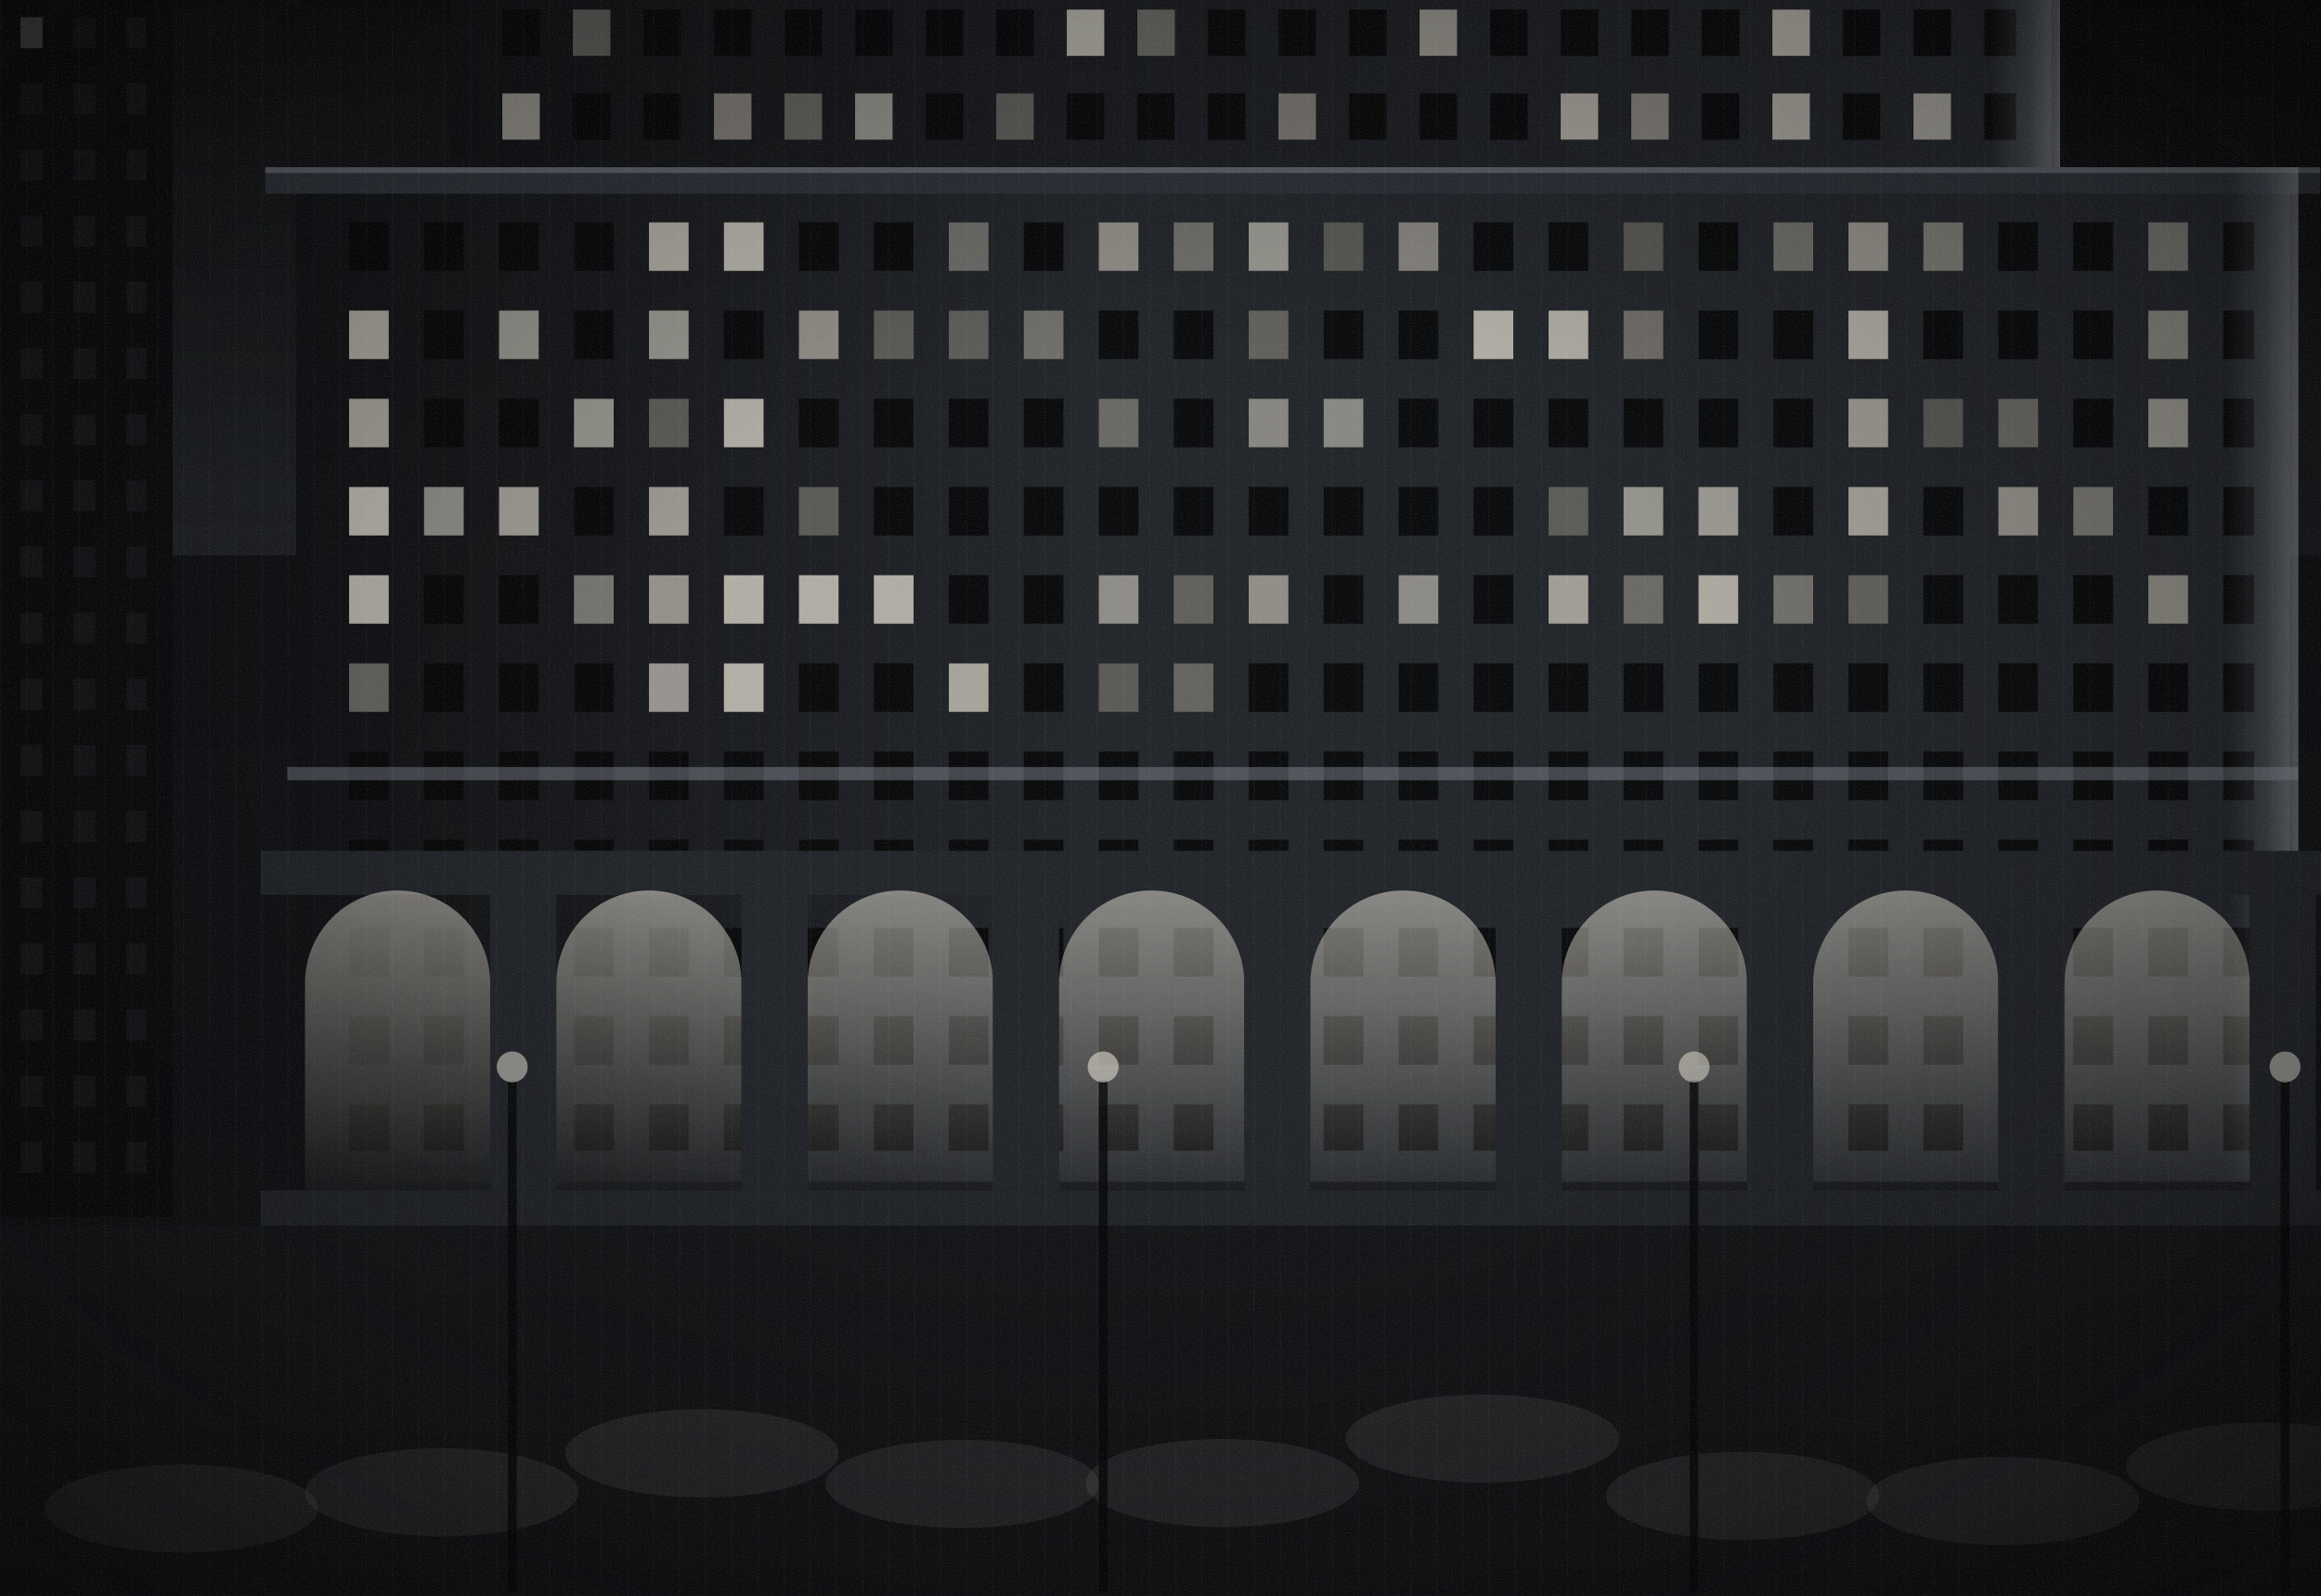
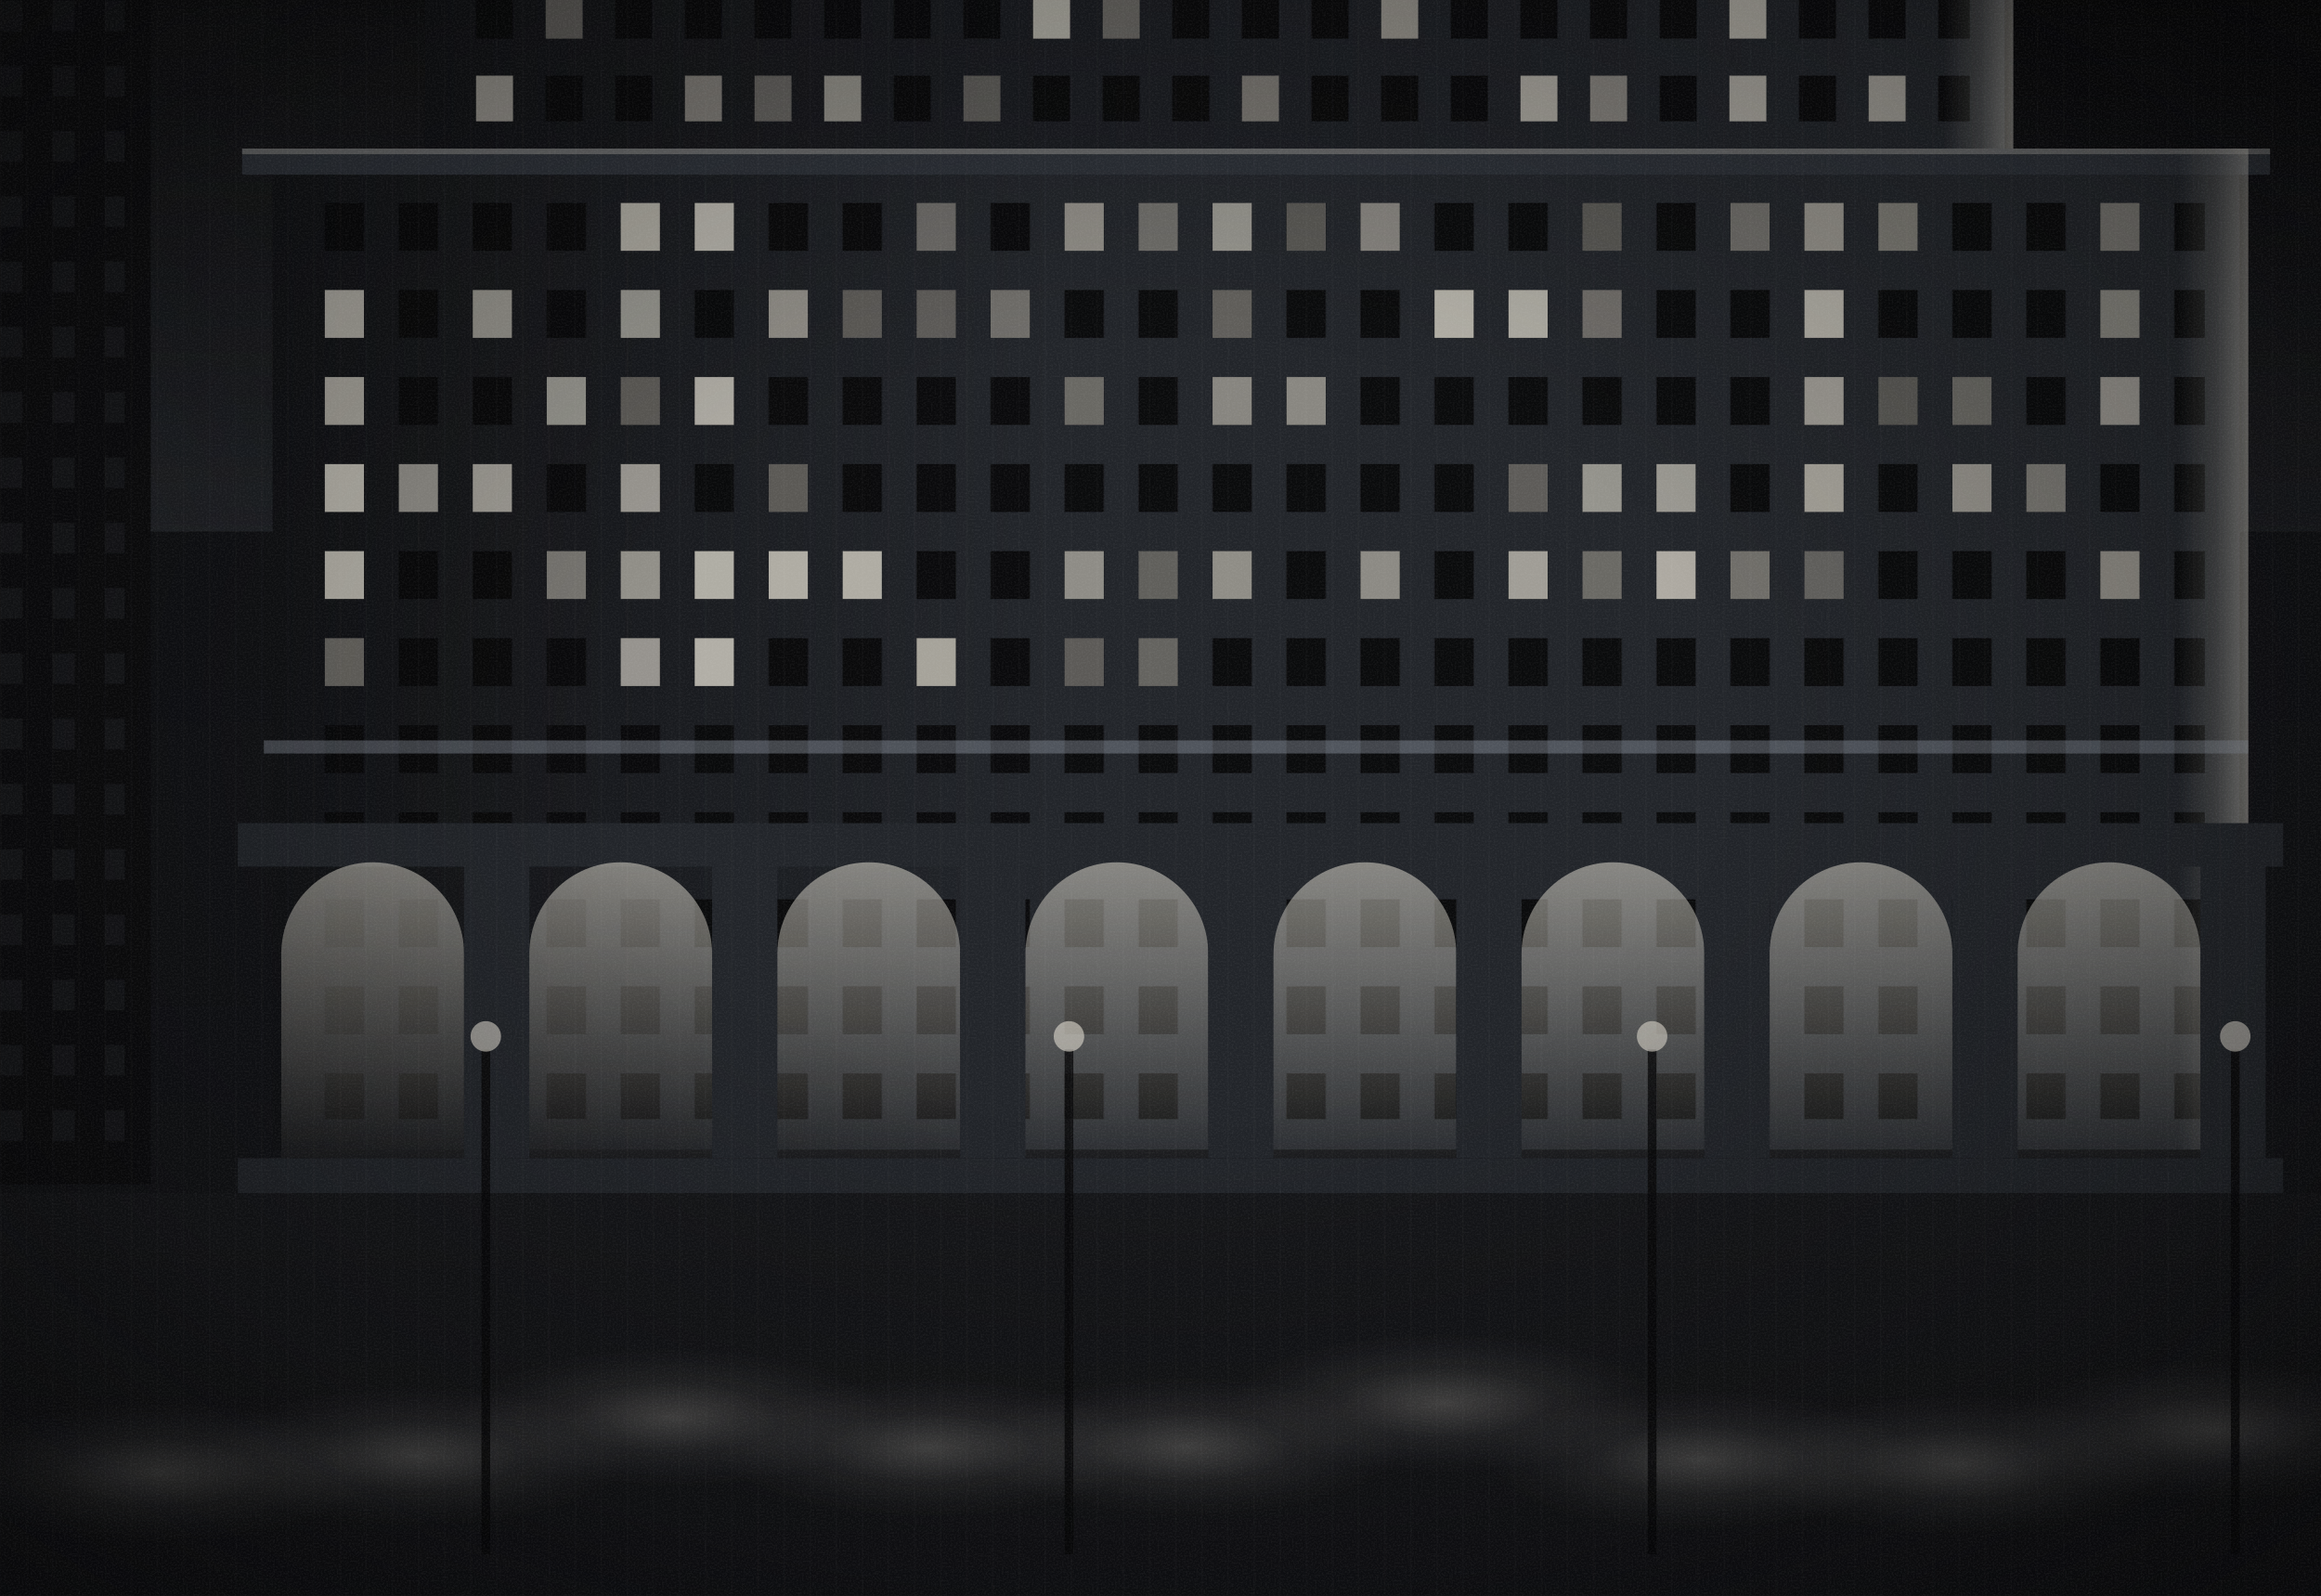
<svg xmlns="http://www.w3.org/2000/svg" width="1600" height="1100" viewBox="0 0 1600 1100" preserveAspectRatio="xMidYMid slice" role="img" aria-labelledby="omaxe-chowk-gallery-01-title">
  <defs>
    <linearGradient id="omaxe-chowk-gallery-01-ground" gradientUnits="userSpaceOnUse" x1="0" y1="820" x2="0" y2="2900">
      <stop offset="0" stop-color="#0e0f12" />
      <stop offset="0.42" stop-color="#131418" />
      <stop offset="1" stop-color="#131418" />
    </linearGradient>
    <pattern id="omaxe-chowk-gallery-01-sb0" x="132" y="340" width="24" height="30" patternUnits="userSpaceOnUse">
      <rect x="7" y="8" width="10" height="14" fill="#212429" fill-opacity="0.85" />
    </pattern>
    <pattern id="omaxe-chowk-gallery-01-sb1" x="384" y="466" width="24" height="30" patternUnits="userSpaceOnUse">
      <rect x="7" y="8" width="10" height="14" fill="#212429" fill-opacity="0.85" />
    </pattern>
    <pattern id="omaxe-chowk-gallery-01-sb2" x="584" y="268" width="24" height="30" patternUnits="userSpaceOnUse">
      <rect x="7" y="8" width="10" height="14" fill="#212429" fill-opacity="0.85" />
    </pattern>
    <pattern id="omaxe-chowk-gallery-01-sb3" x="1802" y="314" width="24" height="30" patternUnits="userSpaceOnUse">
      <rect x="7" y="8" width="10" height="14" fill="#212429" fill-opacity="0.85" />
    </pattern>
    <pattern id="omaxe-chowk-gallery-01-sb4" x="2018" y="438" width="24" height="30" patternUnits="userSpaceOnUse">
      <rect x="7" y="8" width="10" height="14" fill="#212429" fill-opacity="0.85" />
    </pattern>
    <pattern id="omaxe-chowk-gallery-01-sb5" x="2274" y="232" width="24" height="30" patternUnits="userSpaceOnUse">
      <rect x="7" y="8" width="10" height="14" fill="#212429" fill-opacity="0.85" />
    </pattern>
    <pattern id="omaxe-chowk-gallery-01-sb6" x="-128" y="488" width="24" height="30" patternUnits="userSpaceOnUse">
      <rect x="7" y="8" width="10" height="14" fill="#212429" fill-opacity="0.85" />
    </pattern>
    <pattern id="omaxe-chowk-gallery-01-sb7" x="2464" y="406" width="24" height="30" patternUnits="userSpaceOnUse">
      <rect x="7" y="8" width="10" height="14" fill="#212429" fill-opacity="0.85" />
    </pattern>
    <linearGradient id="omaxe-chowk-gallery-01-facem0" gradientUnits="userSpaceOnUse" x1="960" y1="0" x2="1476" y2="0">
      <stop offset="0" stop-color="#0e0f12" />
      <stop offset="0.4" stop-color="#131418" />
      <stop offset="1" stop-color="#212429" />
    </linearGradient>
    <pattern id="omaxe-chowk-gallery-01-patm0" x="976" y="56" width="30" height="36" patternUnits="userSpaceOnUse">
      <rect x="7.5" y="8.5" width="15" height="19" fill="#060607" fill-opacity="0.9" />
    </pattern>
    <linearGradient id="omaxe-chowk-gallery-01-rimm0" gradientUnits="userSpaceOnUse" x1="1448" y1="0" x2="1480" y2="0">
-       <stop offset="0" stop-color="#b4bac2" stop-opacity="0" />
-       <stop offset="0.55" stop-color="#b4bac2" stop-opacity="0.2" />
-       <stop offset="1" stop-color="#b4bac2" stop-opacity="0.5" />
+       <stop offset="0" stop-color="#d9d5ca" stop-opacity="0" />
+       <stop offset="0.55" stop-color="#d9d5ca" stop-opacity="0.2" />
+       <stop offset="1" stop-color="#d9d5ca" stop-opacity="0.5" />
    </linearGradient>
    <linearGradient id="omaxe-chowk-gallery-01-facem1" gradientUnits="userSpaceOnUse" x1="882" y1="0" x2="1608" y2="0">
      <stop offset="0" stop-color="#0e0f12" />
      <stop offset="0.4" stop-color="#191b20" />
      <stop offset="1" stop-color="#212429" />
    </linearGradient>
    <pattern id="omaxe-chowk-gallery-01-patm1" x="898" y="336" width="32" height="38" patternUnits="userSpaceOnUse">
      <rect x="7.5" y="8.5" width="17" height="21" fill="#060607" fill-opacity="0.9" />
    </pattern>
    <linearGradient id="omaxe-chowk-gallery-01-rimm1" gradientUnits="userSpaceOnUse" x1="1580" y1="0" x2="1612" y2="0">
-       <stop offset="0" stop-color="#b4bac2" stop-opacity="0" />
-       <stop offset="0.55" stop-color="#b4bac2" stop-opacity="0.2" />
-       <stop offset="1" stop-color="#b4bac2" stop-opacity="0.5" />
+       <stop offset="0" stop-color="#d9d5ca" stop-opacity="0" />
+       <stop offset="0.55" stop-color="#d9d5ca" stop-opacity="0.2" />
+       <stop offset="1" stop-color="#d9d5ca" stop-opacity="0.5" />
    </linearGradient>
    <linearGradient id="omaxe-chowk-gallery-01-facem2" gradientUnits="userSpaceOnUse" x1="812" y1="0" x2="1716" y2="0">
      <stop offset="0" stop-color="#0e0f12" />
      <stop offset="0.4" stop-color="#212429" />
      <stop offset="1" stop-color="#212429" />
    </linearGradient>
    <pattern id="omaxe-chowk-gallery-01-patm2" x="828" y="660" width="34" height="40" patternUnits="userSpaceOnUse">
      <rect x="8" y="9" width="18" height="22" fill="#060607" fill-opacity="0.9" />
    </pattern>
    <linearGradient id="omaxe-chowk-gallery-01-rimm2" gradientUnits="userSpaceOnUse" x1="1688" y1="0" x2="1720" y2="0">
-       <stop offset="0" stop-color="#b4bac2" stop-opacity="0" />
-       <stop offset="0.55" stop-color="#b4bac2" stop-opacity="0.2" />
-       <stop offset="1" stop-color="#b4bac2" stop-opacity="0.5" />
+       <stop offset="0" stop-color="#d9d5ca" stop-opacity="0" />
+       <stop offset="0.55" stop-color="#d9d5ca" stop-opacity="0.2" />
+       <stop offset="1" stop-color="#d9d5ca" stop-opacity="0.5" />
    </linearGradient>
    <linearGradient id="omaxe-chowk-gallery-01-bay0" gradientUnits="userSpaceOnUse" x1="0" y1="972" x2="0" y2="1108">
      <stop offset="0" stop-color="#d9d5ca" stop-opacity="0.561" />
      <stop offset="1" stop-color="#d9d5ca" stop-opacity="0.05" />
    </linearGradient>
    <linearGradient id="omaxe-chowk-gallery-01-bay1" gradientUnits="userSpaceOnUse" x1="0" y1="972" x2="0" y2="1108">
      <stop offset="0" stop-color="#d9d5ca" stop-opacity="0.561" />
      <stop offset="1" stop-color="#d9d5ca" stop-opacity="0.05" />
    </linearGradient>
    <linearGradient id="omaxe-chowk-gallery-01-bay2" gradientUnits="userSpaceOnUse" x1="0" y1="972" x2="0" y2="1108">
      <stop offset="0" stop-color="#d9d5ca" stop-opacity="0.561" />
      <stop offset="1" stop-color="#d9d5ca" stop-opacity="0.05" />
    </linearGradient>
    <linearGradient id="omaxe-chowk-gallery-01-bay3" gradientUnits="userSpaceOnUse" x1="0" y1="972" x2="0" y2="1108">
      <stop offset="0" stop-color="#d9d5ca" stop-opacity="0.561" />
      <stop offset="1" stop-color="#d9d5ca" stop-opacity="0.05" />
    </linearGradient>
    <linearGradient id="omaxe-chowk-gallery-01-bay4" gradientUnits="userSpaceOnUse" x1="0" y1="972" x2="0" y2="1108">
      <stop offset="0" stop-color="#d9d5ca" stop-opacity="0.561" />
      <stop offset="1" stop-color="#d9d5ca" stop-opacity="0.05" />
    </linearGradient>
    <linearGradient id="omaxe-chowk-gallery-01-bay5" gradientUnits="userSpaceOnUse" x1="0" y1="972" x2="0" y2="1108">
      <stop offset="0" stop-color="#d9d5ca" stop-opacity="0.561" />
      <stop offset="1" stop-color="#d9d5ca" stop-opacity="0.05" />
    </linearGradient>
    <linearGradient id="omaxe-chowk-gallery-01-bay6" gradientUnits="userSpaceOnUse" x1="0" y1="972" x2="0" y2="1108">
      <stop offset="0" stop-color="#d9d5ca" stop-opacity="0.561" />
      <stop offset="1" stop-color="#d9d5ca" stop-opacity="0.05" />
    </linearGradient>
    <linearGradient id="omaxe-chowk-gallery-01-bay7" gradientUnits="userSpaceOnUse" x1="0" y1="972" x2="0" y2="1108">
      <stop offset="0" stop-color="#d9d5ca" stop-opacity="0.561" />
      <stop offset="1" stop-color="#d9d5ca" stop-opacity="0.05" />
    </linearGradient>
    <linearGradient id="omaxe-chowk-gallery-01-street" gradientUnits="userSpaceOnUse" x1="0" y1="1124" x2="0" y2="2900">
      <stop offset="0" stop-color="#131418" stop-opacity="1" />
      <stop offset="0.35" stop-color="#0a0a0c" stop-opacity="1" />
      <stop offset="1" stop-color="#060607" stop-opacity="1" />
    </linearGradient>
+     <radialGradient id="omaxe-chowk-gallery-01-lamppool">
+       <stop offset="0" stop-color="#d9d5ca" stop-opacity="0.296" />
+       <stop offset="0.5" stop-color="#d9d5ca" stop-opacity="0.093" />
+       <stop offset="1" stop-color="#d9d5ca" stop-opacity="0" />
+     </radialGradient>
    <linearGradient id="omaxe-chowk-gallery-01-sky" gradientUnits="userSpaceOnUse" x1="0" y1="0" x2="0" y2="1100">
      <stop offset="0" stop-color="#060607" />
      <stop offset="0.02" stop-color="#08080a" />
      <stop offset="0.348" stop-color="#101114" />
      <stop offset="1" stop-color="#060607" />
    </linearGradient>
-     <radialGradient id="omaxe-chowk-gallery-01-glow" gradientUnits="userSpaceOnUse" cx="-239.68" cy="489.2" r="1472">
+     <radialGradient id="omaxe-chowk-gallery-01-glow" gradientUnits="userSpaceOnUse" cx="-239.7" cy="489.2" r="1472">
      <stop offset="0" stop-color="#767d88" stop-opacity="0.17" />
      <stop offset="0.3" stop-color="#767d88" stop-opacity="0.071" />
      <stop offset="0.66" stop-color="#767d88" stop-opacity="0.02" />
      <stop offset="1" stop-color="#767d88" stop-opacity="0" />
    </radialGradient>
    <linearGradient id="omaxe-chowk-gallery-01-haze" gradientUnits="userSpaceOnUse" x1="0" y1="52.8" x2="0" y2="558.8">
      <stop offset="0" stop-color="#5a616b" stop-opacity="0" />
      <stop offset="0.62" stop-color="#5a616b" stop-opacity="0.11" />
      <stop offset="0.82" stop-color="#5a616b" stop-opacity="0.055" />
      <stop offset="1" stop-color="#5a616b" stop-opacity="0" />
    </linearGradient>
    <pattern id="omaxe-chowk-gallery-01-grid" width="18" height="18" patternUnits="userSpaceOnUse">
      <rect x="0" y="0" width="1" height="18" fill="#f5f3ee" fill-opacity="0.5" />
    </pattern>
    <radialGradient id="omaxe-chowk-gallery-01-vignette" cx="0.5" cy="0.46" r="0.78">
      <stop offset="0.3" stop-color="#000000" stop-opacity="0" />
      <stop offset="0.68" stop-color="#000000" stop-opacity="0.26" />
      <stop offset="1" stop-color="#060607" stop-opacity="0.82" />
    </radialGradient>
    <filter id="omaxe-chowk-gallery-01-grain" x="-2%" y="-2%" width="104%" height="104%" color-interpolation-filters="sRGB">
      <feTurbulence type="fractalNoise" baseFrequency="0.82" numOctaves="3" seed="11" stitchTiles="stitch" result="noise" />
      <feColorMatrix in="noise" type="matrix" values="0 0 0 0 1 0 0 0 0 1 0 0 0 0 1 0.9 0 0 0 -0.36" />
    </filter>
  </defs>
  <rect x="0" y="0" width="1600" height="1100" fill="url(#omaxe-chowk-gallery-01-sky)" />
  <rect x="0" y="0" width="1600" height="1100" fill="url(#omaxe-chowk-gallery-01-glow)" />
  <rect x="0" y="0" width="1600" height="1100" fill="url(#omaxe-chowk-gallery-01-haze)" />
-   <g transform="translate(-1030.08 -863.6) scale(1.52)">
+   <g transform="translate(-1030.1 -863.6) scale(1.5)">
    <rect x="-1800" y="820" width="6200" height="2080" fill="url(#omaxe-chowk-gallery-01-ground)" />
    <rect x="120" y="322" width="208" height="798" fill="#0a0a0c" />
    <rect x="132" y="340" width="184" height="770" fill="url(#omaxe-chowk-gallery-01-sb0)" opacity="0.55" />
    <rect x="235" y="378" width="10" height="14" fill="#d9d5ca" fill-opacity="0.256" />
    <rect x="283" y="378" width="10" height="14" fill="#d9d5ca" fill-opacity="0.256" />
    <rect x="235" y="408" width="10" height="14" fill="#d9d5ca" fill-opacity="0.231" />
    <rect x="139" y="438" width="10" height="14" fill="#d9d5ca" fill-opacity="0.235" />
    <rect x="163" y="438" width="10" height="14" fill="#d9d5ca" fill-opacity="0.412" />
    <rect x="211" y="468" width="10" height="14" fill="#d9d5ca" fill-opacity="0.291" />
    <rect x="139" y="498" width="10" height="14" fill="#d9d5ca" fill-opacity="0.413" />
    <rect x="163" y="498" width="10" height="14" fill="#d9d5ca" fill-opacity="0.406" />
    <rect x="163" y="558" width="10" height="14" fill="#d9d5ca" fill-opacity="0.451" />
    <rect x="283" y="558" width="10" height="14" fill="#d9d5ca" fill-opacity="0.247" />
-     <rect x="211" y="588" width="10" height="14" fill="#d9d5ca" fill-opacity="0.274" />
-     <rect x="187" y="618" width="10" height="14" fill="#d9d5ca" fill-opacity="0.241" />
-     <rect x="211" y="618" width="10" height="14" fill="#d9d5ca" fill-opacity="0.422" />
-     <rect x="139" y="678" width="10" height="14" fill="#d9d5ca" fill-opacity="0.425" />
    <rect x="120" y="322" width="208" height="4" fill="#191b20" />
    <rect x="372" y="448" width="156" height="672" fill="#0a0a0c" />
    <rect x="384" y="466" width="132" height="644" fill="url(#omaxe-chowk-gallery-01-sb1)" opacity="0.55" />
    <rect x="391" y="504" width="10" height="14" fill="#d9d5ca" fill-opacity="0.322" />
    <rect x="463" y="564" width="10" height="14" fill="#d9d5ca" fill-opacity="0.331" />
    <rect x="487" y="564" width="10" height="14" fill="#d9d5ca" fill-opacity="0.459" />
    <rect x="487" y="594" width="10" height="14" fill="#d9d5ca" fill-opacity="0.408" />
    <rect x="487" y="624" width="10" height="14" fill="#d9d5ca" fill-opacity="0.275" />
    <rect x="415" y="744" width="10" height="14" fill="#d9d5ca" fill-opacity="0.316" />
    <rect x="439" y="774" width="10" height="14" fill="#d9d5ca" fill-opacity="0.353" />
    <rect x="463" y="774" width="10" height="14" fill="#d9d5ca" fill-opacity="0.417" />
    <rect x="487" y="774" width="10" height="14" fill="#d9d5ca" fill-opacity="0.268" />
    <rect x="487" y="864" width="10" height="14" fill="#d9d5ca" fill-opacity="0.381" />
-     <rect x="415" y="894" width="10" height="14" fill="#d9d5ca" fill-opacity="0.232" />
-     <rect x="487" y="894" width="10" height="14" fill="#d9d5ca" fill-opacity="0.379" />
-     <rect x="439" y="924" width="10" height="14" fill="#d9d5ca" fill-opacity="0.25" />
-     <rect x="415" y="954" width="10" height="14" fill="#d9d5ca" fill-opacity="0.213" />
    <rect x="372" y="448" width="156" height="4" fill="#191b20" />
    <rect x="572" y="250" width="184" height="870" fill="#0a0a0c" />
    <rect x="584" y="268" width="160" height="842" fill="url(#omaxe-chowk-gallery-01-sb2)" opacity="0.55" />
    <rect x="615" y="276" width="10" height="14" fill="#d9d5ca" fill-opacity="0.31" />
    <rect x="591" y="306" width="10" height="14" fill="#d9d5ca" fill-opacity="0.302" />
    <rect x="615" y="306" width="10" height="14" fill="#d9d5ca" fill-opacity="0.249" />
    <rect x="615" y="336" width="10" height="14" fill="#d9d5ca" fill-opacity="0.311" />
    <rect x="711" y="336" width="10" height="14" fill="#d9d5ca" fill-opacity="0.45" />
    <rect x="591" y="396" width="10" height="14" fill="#d9d5ca" fill-opacity="0.216" />
    <rect x="687" y="396" width="10" height="14" fill="#d9d5ca" fill-opacity="0.363" />
    <rect x="615" y="426" width="10" height="14" fill="#d9d5ca" fill-opacity="0.372" />
    <rect x="639" y="426" width="10" height="14" fill="#d9d5ca" fill-opacity="0.255" />
    <rect x="663" y="486" width="10" height="14" fill="#d9d5ca" fill-opacity="0.221" />
-     <rect x="687" y="486" width="10" height="14" fill="#d9d5ca" fill-opacity="0.458" />
-     <rect x="687" y="546" width="10" height="14" fill="#d9d5ca" fill-opacity="0.425" />
-     <rect x="663" y="576" width="10" height="14" fill="#d9d5ca" fill-opacity="0.249" />
-     <rect x="687" y="576" width="10" height="14" fill="#d9d5ca" fill-opacity="0.301" />
    <rect x="572" y="250" width="184" height="4" fill="#191b20" />
    <rect x="1790" y="296" width="176" height="824" fill="#0a0a0c" />
    <rect x="1802" y="314" width="152" height="796" fill="url(#omaxe-chowk-gallery-01-sb3)" opacity="0.55" />
    <rect x="1857" y="352" width="10" height="14" fill="#d9d5ca" fill-opacity="0.418" />
    <rect x="1929" y="352" width="10" height="14" fill="#d9d5ca" fill-opacity="0.219" />
    <rect x="1833" y="382" width="10" height="14" fill="#d9d5ca" fill-opacity="0.392" />
    <rect x="1881" y="412" width="10" height="14" fill="#d9d5ca" fill-opacity="0.254" />
    <rect x="1905" y="412" width="10" height="14" fill="#d9d5ca" fill-opacity="0.295" />
    <rect x="1929" y="442" width="10" height="14" fill="#d9d5ca" fill-opacity="0.332" />
    <rect x="1833" y="472" width="10" height="14" fill="#d9d5ca" fill-opacity="0.447" />
    <rect x="1929" y="502" width="10" height="14" fill="#d9d5ca" fill-opacity="0.452" />
    <rect x="1809" y="562" width="10" height="14" fill="#d9d5ca" fill-opacity="0.265" />
    <rect x="1809" y="592" width="10" height="14" fill="#d9d5ca" fill-opacity="0.213" />
-     <rect x="1857" y="592" width="10" height="14" fill="#d9d5ca" fill-opacity="0.314" />
-     <rect x="1833" y="682" width="10" height="14" fill="#d9d5ca" fill-opacity="0.297" />
-     <rect x="1857" y="742" width="10" height="14" fill="#d9d5ca" fill-opacity="0.23" />
-     <rect x="1881" y="742" width="10" height="14" fill="#d9d5ca" fill-opacity="0.39" />
    <rect x="1790" y="296" width="176" height="4" fill="#191b20" />
    <rect x="2006" y="420" width="214" height="700" fill="#0a0a0c" />
    <rect x="2018" y="438" width="190" height="672" fill="url(#omaxe-chowk-gallery-01-sb4)" opacity="0.55" />
    <rect x="2025" y="446" width="10" height="14" fill="#d9d5ca" fill-opacity="0.297" />
    <rect x="2121" y="476" width="10" height="14" fill="#d9d5ca" fill-opacity="0.403" />
    <rect x="2169" y="476" width="10" height="14" fill="#d9d5ca" fill-opacity="0.373" />
    <rect x="2025" y="506" width="10" height="14" fill="#d9d5ca" fill-opacity="0.392" />
    <rect x="2097" y="506" width="10" height="14" fill="#d9d5ca" fill-opacity="0.3" />
    <rect x="2169" y="506" width="10" height="14" fill="#d9d5ca" fill-opacity="0.456" />
    <rect x="2049" y="536" width="10" height="14" fill="#d9d5ca" fill-opacity="0.39" />
    <rect x="2097" y="536" width="10" height="14" fill="#d9d5ca" fill-opacity="0.272" />
    <rect x="2121" y="566" width="10" height="14" fill="#d9d5ca" fill-opacity="0.306" />
    <rect x="2049" y="626" width="10" height="14" fill="#d9d5ca" fill-opacity="0.31" />
-     <rect x="2145" y="626" width="10" height="14" fill="#d9d5ca" fill-opacity="0.394" />
-     <rect x="2145" y="686" width="10" height="14" fill="#d9d5ca" fill-opacity="0.274" />
-     <rect x="2073" y="716" width="10" height="14" fill="#d9d5ca" fill-opacity="0.267" />
-     <rect x="2025" y="746" width="10" height="14" fill="#d9d5ca" fill-opacity="0.314" />
    <rect x="2006" y="420" width="214" height="4" fill="#191b20" />
    <rect x="2262" y="214" width="150" height="906" fill="#0a0a0c" />
    <rect x="2274" y="232" width="126" height="878" fill="url(#omaxe-chowk-gallery-01-sb5)" opacity="0.55" />
    <rect x="2329" y="300" width="10" height="14" fill="#d9d5ca" fill-opacity="0.399" />
    <rect x="2329" y="330" width="10" height="14" fill="#d9d5ca" fill-opacity="0.444" />
    <rect x="2353" y="330" width="10" height="14" fill="#d9d5ca" fill-opacity="0.297" />
    <rect x="2377" y="330" width="10" height="14" fill="#d9d5ca" fill-opacity="0.221" />
    <rect x="2305" y="390" width="10" height="14" fill="#d9d5ca" fill-opacity="0.372" />
    <rect x="2305" y="420" width="10" height="14" fill="#d9d5ca" fill-opacity="0.307" />
    <rect x="2329" y="420" width="10" height="14" fill="#d9d5ca" fill-opacity="0.384" />
    <rect x="2353" y="420" width="10" height="14" fill="#d9d5ca" fill-opacity="0.218" />
    <rect x="2305" y="480" width="10" height="14" fill="#d9d5ca" fill-opacity="0.37" />
    <rect x="2377" y="480" width="10" height="14" fill="#d9d5ca" fill-opacity="0.288" />
-     <rect x="2305" y="510" width="10" height="14" fill="#d9d5ca" fill-opacity="0.218" />
-     <rect x="2329" y="510" width="10" height="14" fill="#d9d5ca" fill-opacity="0.232" />
-     <rect x="2305" y="540" width="10" height="14" fill="#d9d5ca" fill-opacity="0.336" />
-     <rect x="2329" y="570" width="10" height="14" fill="#d9d5ca" fill-opacity="0.38" />
    <rect x="2262" y="214" width="150" height="4" fill="#191b20" />
    <rect x="-140" y="470" width="200" height="650" fill="#0a0a0c" />
    <rect x="-128" y="488" width="176" height="622" fill="url(#omaxe-chowk-gallery-01-sb6)" opacity="0.55" />
    <rect x="-121" y="496" width="10" height="14" fill="#d9d5ca" fill-opacity="0.343" />
    <rect x="-25" y="496" width="10" height="14" fill="#d9d5ca" fill-opacity="0.4" />
    <rect x="-1" y="496" width="10" height="14" fill="#d9d5ca" fill-opacity="0.231" />
    <rect x="-97" y="526" width="10" height="14" fill="#d9d5ca" fill-opacity="0.391" />
    <rect x="-121" y="556" width="10" height="14" fill="#d9d5ca" fill-opacity="0.232" />
    <rect x="-49" y="586" width="10" height="14" fill="#d9d5ca" fill-opacity="0.369" />
    <rect x="-97" y="616" width="10" height="14" fill="#d9d5ca" fill-opacity="0.422" />
    <rect x="-97" y="646" width="10" height="14" fill="#d9d5ca" fill-opacity="0.227" />
    <rect x="-1" y="646" width="10" height="14" fill="#d9d5ca" fill-opacity="0.242" />
    <rect x="-1" y="706" width="10" height="14" fill="#d9d5ca" fill-opacity="0.35" />
-     <rect x="23" y="736" width="10" height="14" fill="#d9d5ca" fill-opacity="0.283" />
-     <rect x="-97" y="826" width="10" height="14" fill="#d9d5ca" fill-opacity="0.337" />
-     <rect x="-73" y="826" width="10" height="14" fill="#d9d5ca" fill-opacity="0.448" />
-     <rect x="-1" y="826" width="10" height="14" fill="#d9d5ca" fill-opacity="0.309" />
    <rect x="-140" y="470" width="200" height="4" fill="#191b20" />
    <rect x="2452" y="388" width="190" height="732" fill="#0a0a0c" />
    <rect x="2464" y="406" width="166" height="704" fill="url(#omaxe-chowk-gallery-01-sb7)" opacity="0.55" />
    <rect x="2543" y="444" width="10" height="14" fill="#d9d5ca" fill-opacity="0.408" />
    <rect x="2591" y="474" width="10" height="14" fill="#d9d5ca" fill-opacity="0.369" />
    <rect x="2495" y="504" width="10" height="14" fill="#d9d5ca" fill-opacity="0.404" />
    <rect x="2591" y="504" width="10" height="14" fill="#d9d5ca" fill-opacity="0.398" />
    <rect x="2543" y="534" width="10" height="14" fill="#d9d5ca" fill-opacity="0.395" />
    <rect x="2591" y="534" width="10" height="14" fill="#d9d5ca" fill-opacity="0.369" />
    <rect x="2543" y="564" width="10" height="14" fill="#d9d5ca" fill-opacity="0.353" />
    <rect x="2495" y="594" width="10" height="14" fill="#d9d5ca" fill-opacity="0.464" />
    <rect x="2471" y="624" width="10" height="14" fill="#d9d5ca" fill-opacity="0.452" />
    <rect x="2519" y="654" width="10" height="14" fill="#d9d5ca" fill-opacity="0.447" />
-     <rect x="2543" y="714" width="10" height="14" fill="#d9d5ca" fill-opacity="0.431" />
-     <rect x="2519" y="744" width="10" height="14" fill="#d9d5ca" fill-opacity="0.357" />
-     <rect x="2567" y="744" width="10" height="14" fill="#d9d5ca" fill-opacity="0.255" />
-     <rect x="2495" y="804" width="10" height="14" fill="#d9d5ca" fill-opacity="0.337" />
    <rect x="2452" y="388" width="190" height="4" fill="#191b20" />
    <rect x="960" y="40" width="516" height="304" fill="url(#omaxe-chowk-gallery-01-facem0)" />
    <rect x="976" y="56" width="484" height="274" fill="url(#omaxe-chowk-gallery-01-patm0)" />
    <rect x="1403.5" y="64.5" width="15" height="19" fill="#d9d5ca" fill-opacity="0.593" />
    <rect x="1103.5" y="100.5" width="15" height="19" fill="#d9d5ca" fill-opacity="0.468" />
    <rect x="1343.5" y="100.5" width="15" height="19" fill="#d9d5ca" fill-opacity="0.58" />
    <rect x="1373.5" y="100.5" width="15" height="19" fill="#d9d5ca" fill-opacity="0.679" />
    <rect x="983.5" y="136.5" width="15" height="19" fill="#d9d5ca" fill-opacity="0.441" />
    <rect x="1103.5" y="136.5" width="15" height="19" fill="#d9d5ca" fill-opacity="0.577" />
    <rect x="1223.5" y="136.5" width="15" height="19" fill="#d9d5ca" fill-opacity="0.651" />
    <rect x="983.5" y="172.5" width="15" height="19" fill="#d9d5ca" fill-opacity="0.633" />
    <rect x="1013.5" y="172.5" width="15" height="19" fill="#d9d5ca" fill-opacity="0.415" />
    <rect x="1283.5" y="172.5" width="15" height="19" fill="#d9d5ca" fill-opacity="0.776" />
    <rect x="1433.5" y="172.5" width="15" height="19" fill="#d9d5ca" fill-opacity="0.636" />
    <rect x="1343.5" y="208.5" width="15" height="19" fill="#d9d5ca" fill-opacity="0.444" />
    <rect x="983.5" y="244.5" width="15" height="19" fill="#d9d5ca" fill-opacity="0.61" />
    <rect x="1163.5" y="244.5" width="15" height="19" fill="#d9d5ca" fill-opacity="0.673" />
    <rect x="1283.5" y="244.5" width="15" height="19" fill="#d9d5ca" fill-opacity="0.626" />
    <rect x="1403.5" y="244.5" width="15" height="19" fill="#d9d5ca" fill-opacity="0.684" />
    <rect x="983.5" y="280.5" width="15" height="19" fill="#d9d5ca" fill-opacity="0.64" />
    <rect x="1013.5" y="280.5" width="15" height="19" fill="#d9d5ca" fill-opacity="0.698" />
    <rect x="1043.5" y="280.5" width="15" height="19" fill="#d9d5ca" fill-opacity="0.53" />
    <rect x="1223.5" y="280.5" width="15" height="19" fill="#d9d5ca" fill-opacity="0.652" />
    <rect x="1403.5" y="280.5" width="15" height="19" fill="#d9d5ca" fill-opacity="0.583" />
    <rect x="946" y="40" width="544" height="12" fill="#2b2f36" />
-     <rect x="946" y="40" width="544" height="2.6" fill="#b4bac2" fill-opacity="0.34" />
+     <rect x="946" y="40" width="544" height="2.6" fill="#d9d5ca" fill-opacity="0.34" />
    <rect x="1448" y="40" width="32" height="304" fill="url(#omaxe-chowk-gallery-01-rimm0)" />
    <rect x="882" y="320" width="726" height="348" fill="url(#omaxe-chowk-gallery-01-facem1)" />
    <rect x="898" y="336" width="694" height="318" fill="url(#omaxe-chowk-gallery-01-patm1)" />
    <rect x="905.5" y="344.5" width="17" height="21" fill="#d9d5ca" fill-opacity="0.652" />
    <rect x="1001.5" y="344.5" width="17" height="21" fill="#d9d5ca" fill-opacity="0.411" />
    <rect x="1033.5" y="344.5" width="17" height="21" fill="#d9d5ca" fill-opacity="0.681" />
    <rect x="1129.5" y="344.5" width="17" height="21" fill="#d9d5ca" fill-opacity="0.438" />
    <rect x="1321.5" y="344.5" width="17" height="21" fill="#d9d5ca" fill-opacity="0.617" />
    <rect x="1353.5" y="344.5" width="17" height="21" fill="#d9d5ca" fill-opacity="0.635" />
    <rect x="1385.5" y="344.5" width="17" height="21" fill="#d9d5ca" fill-opacity="0.453" />
    <rect x="1449.5" y="344.5" width="17" height="21" fill="#d9d5ca" fill-opacity="0.78" />
    <rect x="1161.5" y="382.5" width="17" height="21" fill="#d9d5ca" fill-opacity="0.736" />
    <rect x="1545.5" y="382.5" width="17" height="21" fill="#d9d5ca" fill-opacity="0.703" />
    <rect x="1225.5" y="420.5" width="17" height="21" fill="#d9d5ca" fill-opacity="0.639" />
    <rect x="1257.5" y="420.5" width="17" height="21" fill="#d9d5ca" fill-opacity="0.569" />
    <rect x="1353.5" y="420.5" width="17" height="21" fill="#d9d5ca" fill-opacity="0.762" />
    <rect x="1385.5" y="420.5" width="17" height="21" fill="#d9d5ca" fill-opacity="0.811" />
    <rect x="1449.5" y="420.5" width="17" height="21" fill="#d9d5ca" fill-opacity="0.46" />
    <rect x="905.5" y="458.5" width="17" height="21" fill="#d9d5ca" fill-opacity="0.514" />
    <rect x="937.5" y="458.5" width="17" height="21" fill="#d9d5ca" fill-opacity="0.389" />
    <rect x="969.5" y="458.5" width="17" height="21" fill="#d9d5ca" fill-opacity="0.655" />
    <rect x="1033.5" y="458.5" width="17" height="21" fill="#d9d5ca" fill-opacity="0.601" />
    <rect x="1257.5" y="458.5" width="17" height="21" fill="#d9d5ca" fill-opacity="0.787" />
    <rect x="1321.5" y="458.5" width="17" height="21" fill="#d9d5ca" fill-opacity="0.551" />
    <rect x="1417.5" y="458.5" width="17" height="21" fill="#d9d5ca" fill-opacity="0.548" />
    <rect x="1193.5" y="496.5" width="17" height="21" fill="#d9d5ca" fill-opacity="0.521" />
    <rect x="1257.5" y="496.5" width="17" height="21" fill="#d9d5ca" fill-opacity="0.457" />
    <rect x="1321.5" y="496.5" width="17" height="21" fill="#d9d5ca" fill-opacity="0.417" />
    <rect x="1353.5" y="496.5" width="17" height="21" fill="#d9d5ca" fill-opacity="0.809" />
    <rect x="1385.5" y="496.5" width="17" height="21" fill="#d9d5ca" fill-opacity="0.408" />
    <rect x="1545.5" y="496.5" width="17" height="21" fill="#d9d5ca" fill-opacity="0.457" />
    <rect x="905.5" y="534.5" width="17" height="21" fill="#d9d5ca" fill-opacity="0.812" />
    <rect x="1033.5" y="534.5" width="17" height="21" fill="#d9d5ca" fill-opacity="0.519" />
    <rect x="1065.5" y="534.5" width="17" height="21" fill="#d9d5ca" fill-opacity="0.647" />
    <rect x="1161.5" y="534.5" width="17" height="21" fill="#d9d5ca" fill-opacity="0.837" />
    <rect x="1193.5" y="534.5" width="17" height="21" fill="#d9d5ca" fill-opacity="0.585" />
    <rect x="1225.5" y="534.5" width="17" height="21" fill="#d9d5ca" fill-opacity="0.615" />
    <rect x="1257.5" y="534.5" width="17" height="21" fill="#d9d5ca" fill-opacity="0.59" />
    <rect x="1321.5" y="534.5" width="17" height="21" fill="#d9d5ca" fill-opacity="0.483" />
    <rect x="1385.5" y="534.5" width="17" height="21" fill="#d9d5ca" fill-opacity="0.843" />
    <rect x="1449.5" y="534.5" width="17" height="21" fill="#d9d5ca" fill-opacity="0.748" />
    <rect x="1545.5" y="534.5" width="17" height="21" fill="#d9d5ca" fill-opacity="0.618" />
    <rect x="937.5" y="572.5" width="17" height="21" fill="#d9d5ca" fill-opacity="0.401" />
    <rect x="1161.5" y="572.5" width="17" height="21" fill="#d9d5ca" fill-opacity="0.791" />
    <rect x="1193.5" y="572.5" width="17" height="21" fill="#d9d5ca" fill-opacity="0.455" />
    <rect x="1321.5" y="572.5" width="17" height="21" fill="#d9d5ca" fill-opacity="0.662" />
    <rect x="1481.5" y="572.5" width="17" height="21" fill="#d9d5ca" fill-opacity="0.796" />
    <rect x="905.5" y="610.5" width="17" height="21" fill="#d9d5ca" fill-opacity="0.644" />
    <rect x="1001.5" y="610.5" width="17" height="21" fill="#d9d5ca" fill-opacity="0.547" />
    <rect x="1033.5" y="610.5" width="17" height="21" fill="#d9d5ca" fill-opacity="0.425" />
    <rect x="1065.5" y="610.5" width="17" height="21" fill="#d9d5ca" fill-opacity="0.638" />
    <rect x="1129.5" y="610.5" width="17" height="21" fill="#d9d5ca" fill-opacity="0.402" />
    <rect x="1257.5" y="610.5" width="17" height="21" fill="#d9d5ca" fill-opacity="0.533" />
    <rect x="1385.5" y="610.5" width="17" height="21" fill="#d9d5ca" fill-opacity="0.761" />
    <rect x="1417.5" y="610.5" width="17" height="21" fill="#d9d5ca" fill-opacity="0.583" />
    <rect x="1481.5" y="610.5" width="17" height="21" fill="#d9d5ca" fill-opacity="0.765" />
    <rect x="1545.5" y="610.5" width="17" height="21" fill="#d9d5ca" fill-opacity="0.726" />
    <rect x="868" y="320" width="754" height="12" fill="#2b2f36" />
-     <rect x="868" y="320" width="754" height="2.6" fill="#b4bac2" fill-opacity="0.34" />
+     <rect x="868" y="320" width="754" height="2.6" fill="#d9d5ca" fill-opacity="0.34" />
    <rect x="1580" y="320" width="32" height="348" fill="url(#omaxe-chowk-gallery-01-rimm1)" />
    <rect x="812" y="644" width="904" height="460" fill="url(#omaxe-chowk-gallery-01-facem2)" />
    <rect x="828" y="660" width="872" height="430" fill="url(#omaxe-chowk-gallery-01-patm2)" />
    <rect x="972" y="669" width="18" height="22" fill="#d9d5ca" fill-opacity="0.778" />
    <rect x="1006" y="669" width="18" height="22" fill="#d9d5ca" fill-opacity="0.83" />
    <rect x="1108" y="669" width="18" height="22" fill="#d9d5ca" fill-opacity="0.484" />
    <rect x="1176" y="669" width="18" height="22" fill="#d9d5ca" fill-opacity="0.65" />
    <rect x="1210" y="669" width="18" height="22" fill="#d9d5ca" fill-opacity="0.494" />
    <rect x="1244" y="669" width="18" height="22" fill="#d9d5ca" fill-opacity="0.693" />
    <rect x="1278" y="669" width="18" height="22" fill="#d9d5ca" fill-opacity="0.387" />
    <rect x="1312" y="669" width="18" height="22" fill="#d9d5ca" fill-opacity="0.612" />
    <rect x="1414" y="669" width="18" height="22" fill="#d9d5ca" fill-opacity="0.388" />
    <rect x="1482" y="669" width="18" height="22" fill="#d9d5ca" fill-opacity="0.501" />
    <rect x="1516" y="669" width="18" height="22" fill="#d9d5ca" fill-opacity="0.685" />
    <rect x="1550" y="669" width="18" height="22" fill="#d9d5ca" fill-opacity="0.562" />
    <rect x="1652" y="669" width="18" height="22" fill="#d9d5ca" fill-opacity="0.529" />
    <rect x="836" y="709" width="18" height="22" fill="#d9d5ca" fill-opacity="0.765" />
    <rect x="904" y="709" width="18" height="22" fill="#d9d5ca" fill-opacity="0.669" />
    <rect x="972" y="709" width="18" height="22" fill="#d9d5ca" fill-opacity="0.683" />
    <rect x="1040" y="709" width="18" height="22" fill="#d9d5ca" fill-opacity="0.649" />
    <rect x="1074" y="709" width="18" height="22" fill="#d9d5ca" fill-opacity="0.402" />
    <rect x="1108" y="709" width="18" height="22" fill="#d9d5ca" fill-opacity="0.41" />
    <rect x="1142" y="709" width="18" height="22" fill="#d9d5ca" fill-opacity="0.501" />
    <rect x="1244" y="709" width="18" height="22" fill="#d9d5ca" fill-opacity="0.427" />
    <rect x="1346" y="709" width="18" height="22" fill="#d9d5ca" fill-opacity="0.838" />
    <rect x="1380" y="709" width="18" height="22" fill="#d9d5ca" fill-opacity="0.817" />
    <rect x="1414" y="709" width="18" height="22" fill="#d9d5ca" fill-opacity="0.505" />
    <rect x="1516" y="709" width="18" height="22" fill="#d9d5ca" fill-opacity="0.827" />
    <rect x="1652" y="709" width="18" height="22" fill="#d9d5ca" fill-opacity="0.608" />
    <rect x="836" y="749" width="18" height="22" fill="#d9d5ca" fill-opacity="0.748" />
    <rect x="938" y="749" width="18" height="22" fill="#d9d5ca" fill-opacity="0.679" />
    <rect x="972" y="749" width="18" height="22" fill="#d9d5ca" fill-opacity="0.404" />
    <rect x="1006" y="749" width="18" height="22" fill="#d9d5ca" fill-opacity="0.809" />
    <rect x="1176" y="749" width="18" height="22" fill="#d9d5ca" fill-opacity="0.467" />
    <rect x="1244" y="749" width="18" height="22" fill="#d9d5ca" fill-opacity="0.613" />
    <rect x="1278" y="749" width="18" height="22" fill="#d9d5ca" fill-opacity="0.623" />
    <rect x="1516" y="749" width="18" height="22" fill="#d9d5ca" fill-opacity="0.73" />
    <rect x="1550" y="749" width="18" height="22" fill="#d9d5ca" fill-opacity="0.394" />
    <rect x="1584" y="749" width="18" height="22" fill="#d9d5ca" fill-opacity="0.47" />
    <rect x="1652" y="749" width="18" height="22" fill="#d9d5ca" fill-opacity="0.686" />
    <rect x="836" y="789" width="18" height="22" fill="#d9d5ca" fill-opacity="0.839" />
    <rect x="870" y="789" width="18" height="22" fill="#d9d5ca" fill-opacity="0.642" />
    <rect x="904" y="789" width="18" height="22" fill="#d9d5ca" fill-opacity="0.723" />
    <rect x="972" y="789" width="18" height="22" fill="#d9d5ca" fill-opacity="0.708" />
    <rect x="1040" y="789" width="18" height="22" fill="#d9d5ca" fill-opacity="0.395" />
    <rect x="1380" y="789" width="18" height="22" fill="#d9d5ca" fill-opacity="0.406" />
    <rect x="1414" y="789" width="18" height="22" fill="#d9d5ca" fill-opacity="0.688" />
    <rect x="1448" y="789" width="18" height="22" fill="#d9d5ca" fill-opacity="0.717" />
    <rect x="1516" y="789" width="18" height="22" fill="#d9d5ca" fill-opacity="0.769" />
    <rect x="1584" y="789" width="18" height="22" fill="#d9d5ca" fill-opacity="0.684" />
    <rect x="1618" y="789" width="18" height="22" fill="#d9d5ca" fill-opacity="0.548" />
    <rect x="836" y="829" width="18" height="22" fill="#d9d5ca" fill-opacity="0.829" />
    <rect x="938" y="829" width="18" height="22" fill="#d9d5ca" fill-opacity="0.536" />
    <rect x="972" y="829" width="18" height="22" fill="#d9d5ca" fill-opacity="0.669" />
    <rect x="1006" y="829" width="18" height="22" fill="#d9d5ca" fill-opacity="0.81" />
    <rect x="1040" y="829" width="18" height="22" fill="#d9d5ca" fill-opacity="0.805" />
    <rect x="1074" y="829" width="18" height="22" fill="#d9d5ca" fill-opacity="0.806" />
    <rect x="1176" y="829" width="18" height="22" fill="#d9d5ca" fill-opacity="0.646" />
    <rect x="1210" y="829" width="18" height="22" fill="#d9d5ca" fill-opacity="0.421" />
    <rect x="1244" y="829" width="18" height="22" fill="#d9d5ca" fill-opacity="0.651" />
    <rect x="1312" y="829" width="18" height="22" fill="#d9d5ca" fill-opacity="0.638" />
    <rect x="1380" y="829" width="18" height="22" fill="#d9d5ca" fill-opacity="0.735" />
    <rect x="1414" y="829" width="18" height="22" fill="#d9d5ca" fill-opacity="0.469" />
    <rect x="1448" y="829" width="18" height="22" fill="#d9d5ca" fill-opacity="0.799" />
    <rect x="1482" y="829" width="18" height="22" fill="#d9d5ca" fill-opacity="0.517" />
    <rect x="1516" y="829" width="18" height="22" fill="#d9d5ca" fill-opacity="0.444" />
    <rect x="1652" y="829" width="18" height="22" fill="#d9d5ca" fill-opacity="0.653" />
    <rect x="836" y="869" width="18" height="22" fill="#d9d5ca" fill-opacity="0.453" />
    <rect x="972" y="869" width="18" height="22" fill="#d9d5ca" fill-opacity="0.692" />
    <rect x="1006" y="869" width="18" height="22" fill="#d9d5ca" fill-opacity="0.82" />
    <rect x="1108" y="869" width="18" height="22" fill="#d9d5ca" fill-opacity="0.763" />
    <rect x="1176" y="869" width="18" height="22" fill="#d9d5ca" fill-opacity="0.4" />
    <rect x="1210" y="869" width="18" height="22" fill="#d9d5ca" fill-opacity="0.441" />
    <rect x="798" y="644" width="932" height="12" fill="#2b2f36" />
-     <rect x="798" y="644" width="932" height="2.6" fill="#b4bac2" fill-opacity="0.34" />
+     <rect x="798" y="644" width="932" height="2.6" fill="#d9d5ca" fill-opacity="0.34" />
    <rect x="1688" y="644" width="32" height="460" fill="url(#omaxe-chowk-gallery-01-rimm2)" />
    <rect x="808" y="916" width="912" height="6" fill="#939aa4" fill-opacity="0.42" />
    <rect x="796" y="954" width="940" height="20" fill="#212429" />
    <path d="M 816 1108 L 816 1014 A 42 42 0 0 1 900 1014 L 900 1108 Z" fill="url(#omaxe-chowk-gallery-01-bay0)" />
    <rect x="900" y="972" width="30" height="136" fill="#212429" />
    <path d="M 930 1108 L 930 1014 A 42 42 0 0 1 1014 1014 L 1014 1108 Z" fill="url(#omaxe-chowk-gallery-01-bay1)" />
    <rect x="1014" y="972" width="30" height="136" fill="#212429" />
    <path d="M 1044 1108 L 1044 1014 A 42 42 0 0 1 1128 1014 L 1128 1108 Z" fill="url(#omaxe-chowk-gallery-01-bay2)" />
    <rect x="1128" y="972" width="30" height="136" fill="#212429" />
    <path d="M 1158 1108 L 1158 1014 A 42 42 0 0 1 1242 1014 L 1242 1108 Z" fill="url(#omaxe-chowk-gallery-01-bay3)" />
    <rect x="1242" y="972" width="30" height="136" fill="#212429" />
    <path d="M 1272 1108 L 1272 1014 A 42 42 0 0 1 1356 1014 L 1356 1108 Z" fill="url(#omaxe-chowk-gallery-01-bay4)" />
    <rect x="1356" y="972" width="30" height="136" fill="#212429" />
    <path d="M 1386 1108 L 1386 1014 A 42 42 0 0 1 1470 1014 L 1470 1108 Z" fill="url(#omaxe-chowk-gallery-01-bay5)" />
    <rect x="1470" y="972" width="30" height="136" fill="#212429" />
    <path d="M 1500 1108 L 1500 1014 A 42 42 0 0 1 1584 1014 L 1584 1108 Z" fill="url(#omaxe-chowk-gallery-01-bay6)" />
    <rect x="1584" y="972" width="30" height="136" fill="#212429" />
    <path d="M 1614 1108 L 1614 1014 A 42 42 0 0 1 1698 1014 L 1698 1108 Z" fill="url(#omaxe-chowk-gallery-01-bay7)" />
    <rect x="1698" y="972" width="30" height="136" fill="#212429" />
    <rect x="796" y="1108" width="940" height="16" fill="#212429" />
    <rect x="-1800" y="1124" width="6200" height="1776" fill="url(#omaxe-chowk-gallery-01-street)" />
-     <ellipse cx="760" cy="1252.25" rx="62" ry="20" fill="#d9d5ca" fill-opacity="0.11" />
-     <ellipse cx="878" cy="1244.9" rx="62" ry="20" fill="#d9d5ca" fill-opacity="0.11" />
-     <ellipse cx="996" cy="1227.25" rx="62" ry="20" fill="#d9d5ca" fill-opacity="0.11" />
-     <ellipse cx="1114" cy="1241.13" rx="62" ry="20" fill="#d9d5ca" fill-opacity="0.11" />
-     <ellipse cx="1232" cy="1240.74" rx="62" ry="20" fill="#d9d5ca" fill-opacity="0.11" />
-     <ellipse cx="1350" cy="1220.57" rx="62" ry="20" fill="#d9d5ca" fill-opacity="0.11" />
-     <ellipse cx="1468" cy="1246.56" rx="62" ry="20" fill="#d9d5ca" fill-opacity="0.11" />
-     <ellipse cx="1586" cy="1248.84" rx="62" ry="20" fill="#d9d5ca" fill-opacity="0.11" />
-     <ellipse cx="1704" cy="1233.28" rx="62" ry="20" fill="#d9d5ca" fill-opacity="0.11" />
+     <ellipse cx="760" cy="1252.3" rx="98" ry="32" fill="url(#omaxe-chowk-gallery-01-lamppool)" />
+     <ellipse cx="878" cy="1244.9" rx="98" ry="32" fill="url(#omaxe-chowk-gallery-01-lamppool)" />
+     <ellipse cx="996" cy="1227.2" rx="98" ry="32" fill="url(#omaxe-chowk-gallery-01-lamppool)" />
+     <ellipse cx="1114" cy="1241.1" rx="98" ry="32" fill="url(#omaxe-chowk-gallery-01-lamppool)" />
+     <ellipse cx="1232" cy="1240.7" rx="98" ry="32" fill="url(#omaxe-chowk-gallery-01-lamppool)" />
+     <ellipse cx="1350" cy="1220.6" rx="98" ry="32" fill="url(#omaxe-chowk-gallery-01-lamppool)" />
+     <ellipse cx="1468" cy="1246.6" rx="98" ry="32" fill="url(#omaxe-chowk-gallery-01-lamppool)" />
+     <ellipse cx="1586" cy="1248.8" rx="98" ry="32" fill="url(#omaxe-chowk-gallery-01-lamppool)" />
+     <ellipse cx="1704" cy="1233.3" rx="98" ry="32" fill="url(#omaxe-chowk-gallery-01-lamppool)" />
    <rect x="640" y="1058" width="4" height="232" fill="#060607" fill-opacity="0.8" />
    <circle cx="642" cy="1052" r="7" fill="#d9d5ca" fill-opacity="0.64" />
    <rect x="908" y="1058" width="4" height="232" fill="#060607" fill-opacity="0.8" />
    <circle cx="910" cy="1052" r="7" fill="#d9d5ca" fill-opacity="0.64" />
    <rect x="1176" y="1058" width="4" height="232" fill="#060607" fill-opacity="0.8" />
    <circle cx="1178" cy="1052" r="7" fill="#d9d5ca" fill-opacity="0.64" />
    <rect x="1444" y="1058" width="4" height="232" fill="#060607" fill-opacity="0.8" />
    <circle cx="1446" cy="1052" r="7" fill="#d9d5ca" fill-opacity="0.64" />
    <rect x="1712" y="1058" width="4" height="232" fill="#060607" fill-opacity="0.8" />
    <circle cx="1714" cy="1052" r="7" fill="#d9d5ca" fill-opacity="0.64" />
  </g>
  <rect x="0" y="0" width="1600" height="1100" fill="#5a616b" fill-opacity="0.025" />
-   <rect x="0" y="0" width="1600" height="1100" fill="url(#omaxe-chowk-gallery-01-grid)" opacity="0.05" />
+   <rect x="0" y="0" width="1600" height="1100" fill="url(#omaxe-chowk-gallery-01-grid)" opacity="0.04" />
  <rect x="0" y="0" width="1600" height="1100" fill="url(#omaxe-chowk-gallery-01-vignette)" />
  <rect x="0" y="0" width="1600" height="1100" fill="#060607" filter="url(#omaxe-chowk-gallery-01-grain)" opacity="0.13" />
</svg>
